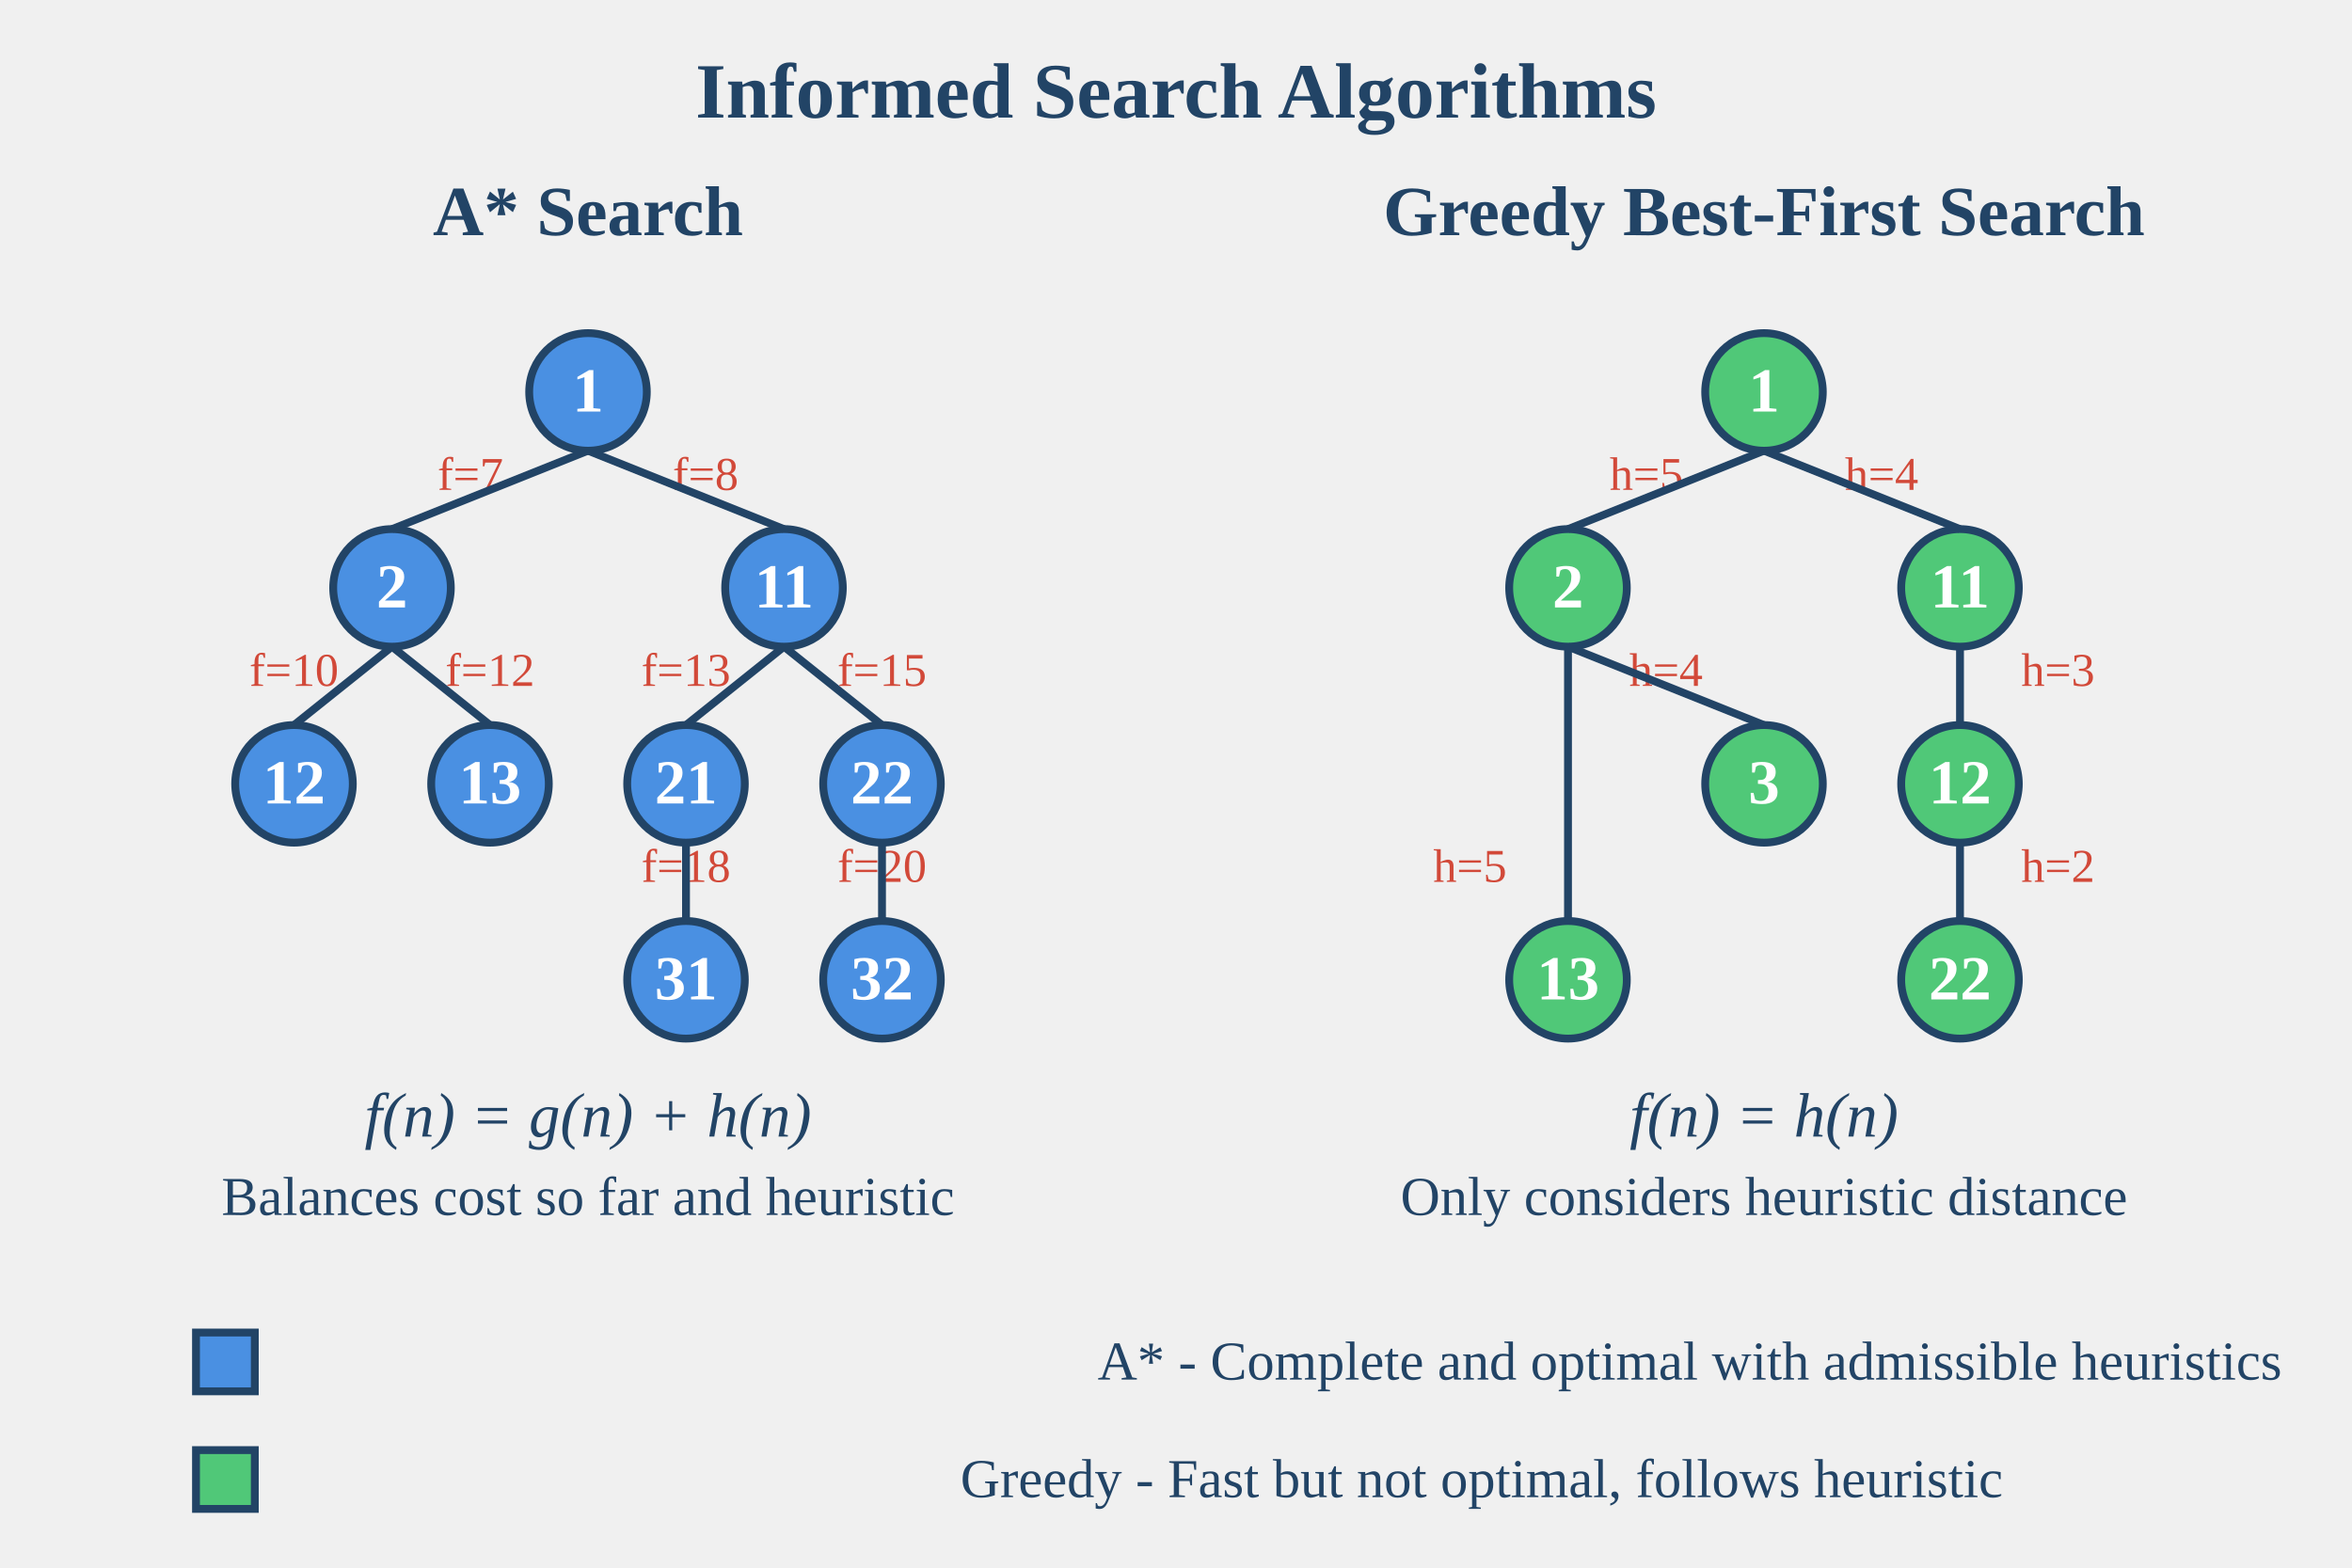
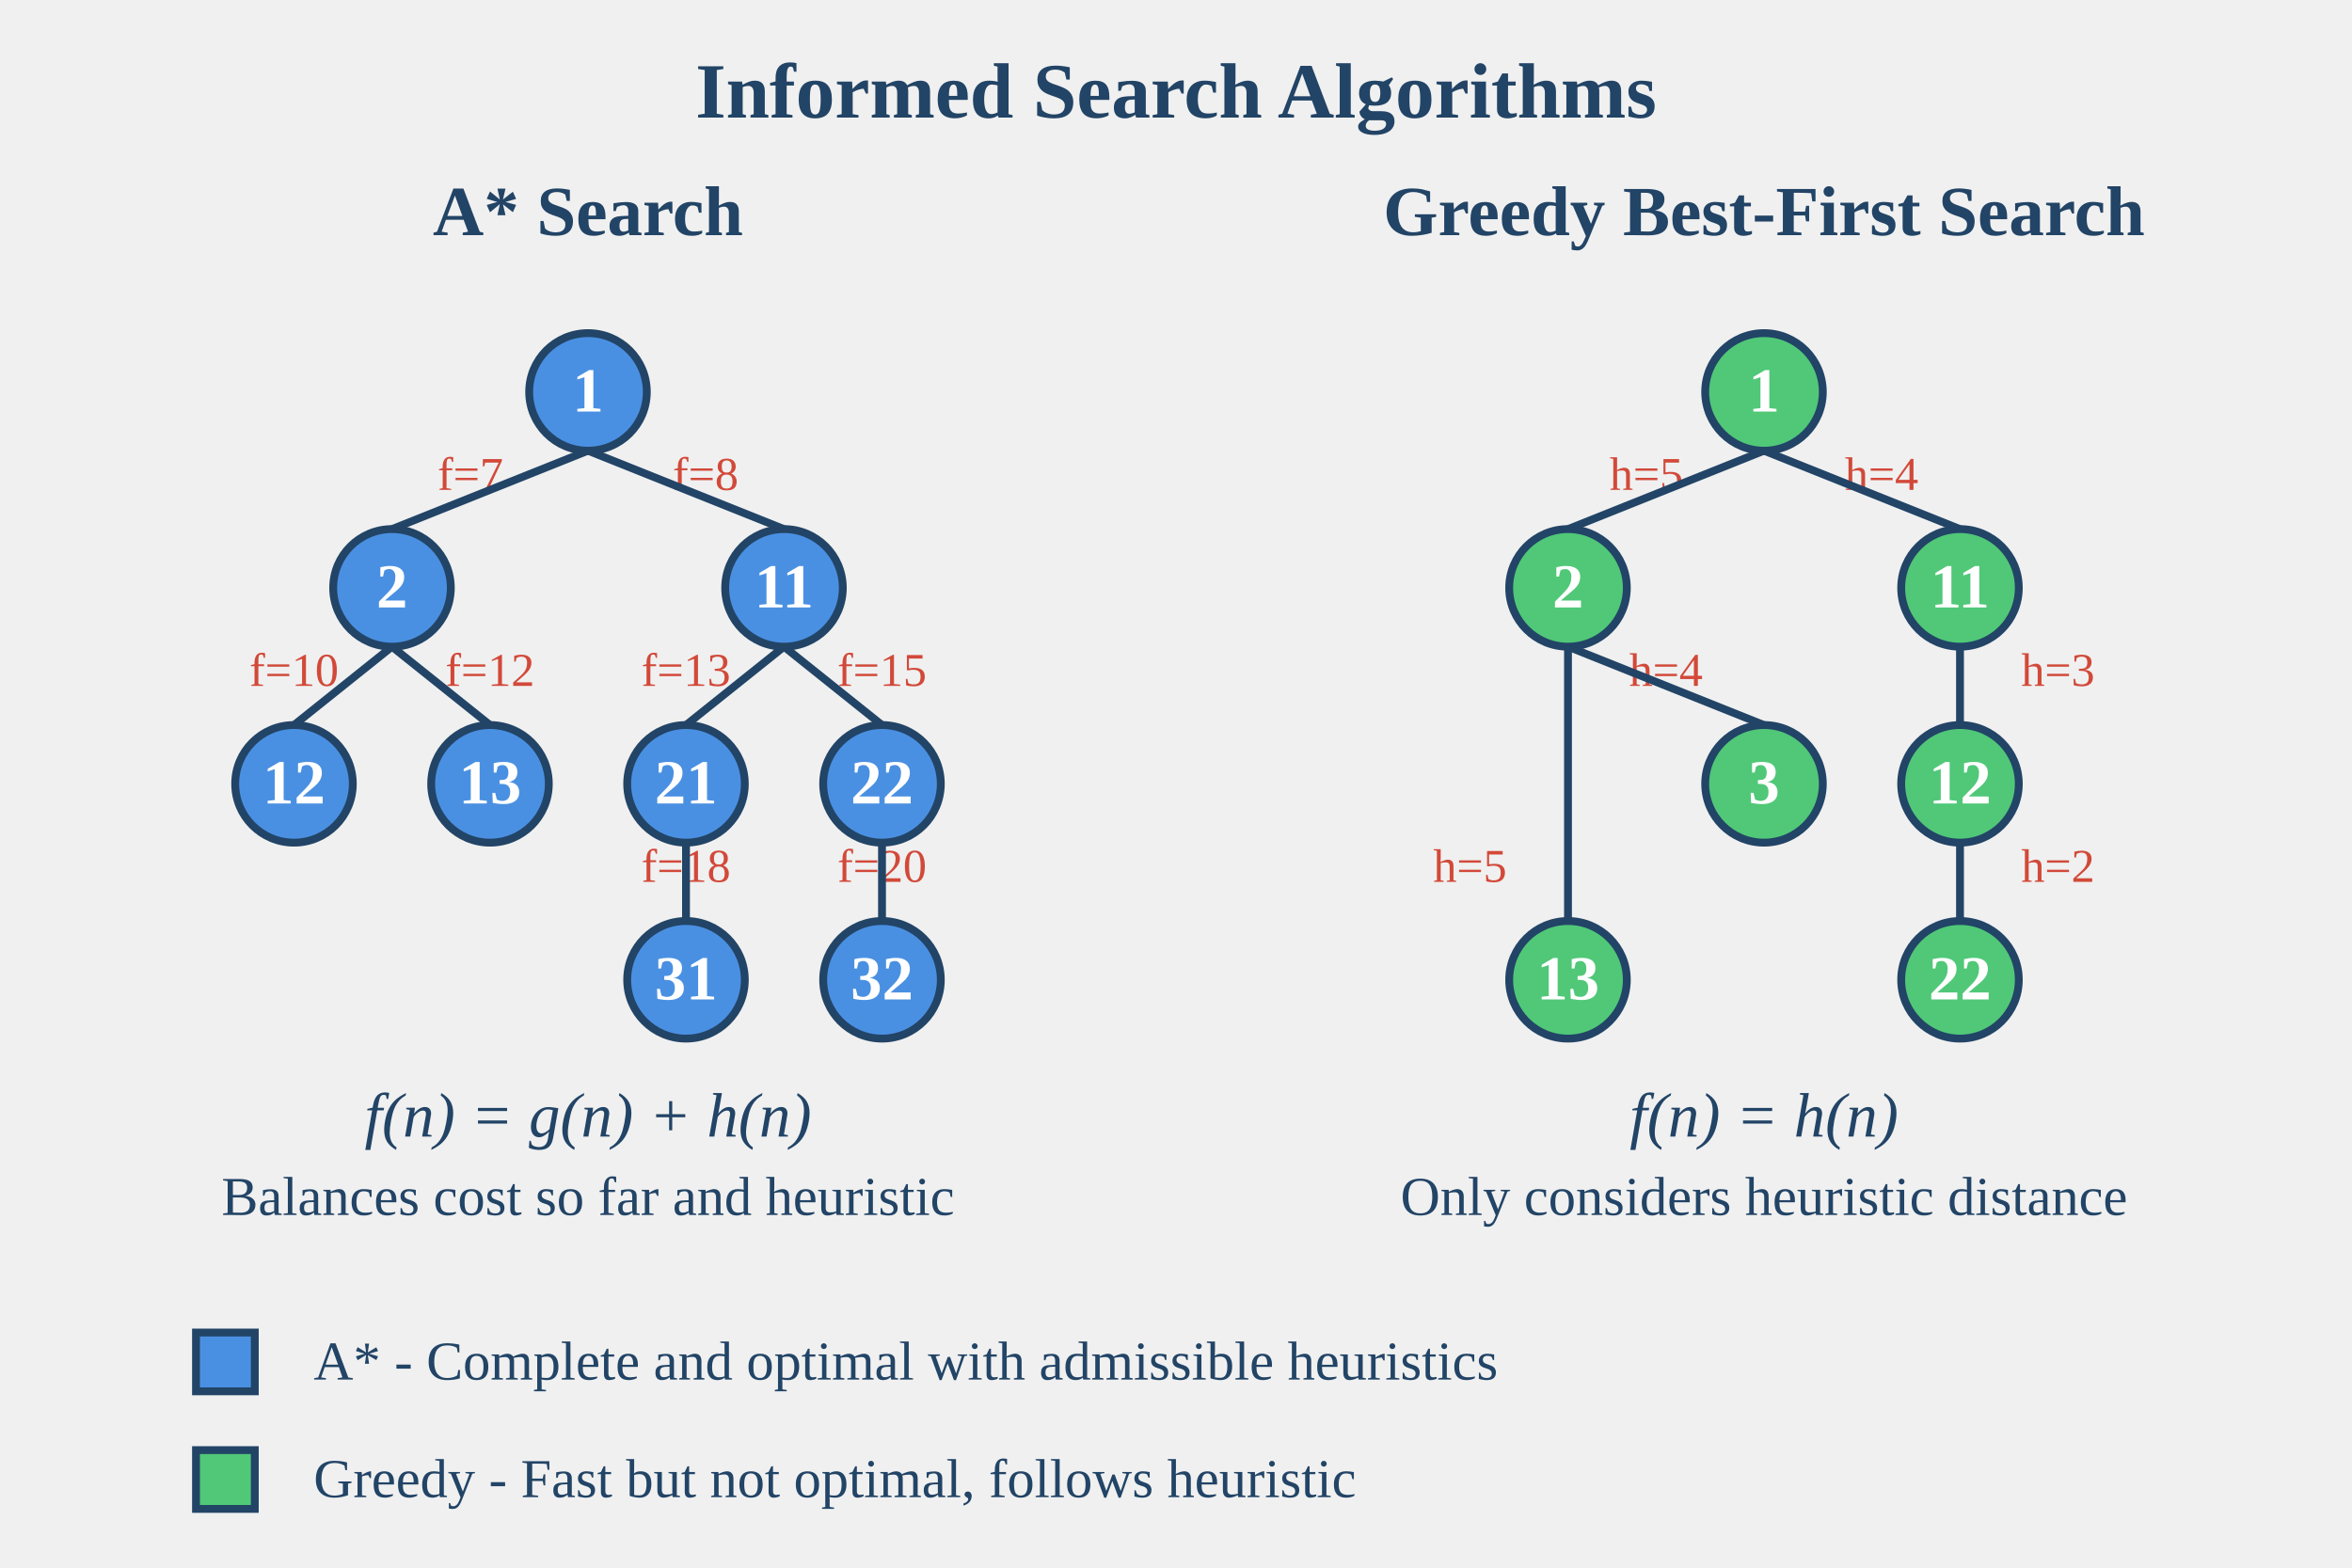
<svg xmlns="http://www.w3.org/2000/svg" width="600" height="400">
  <text x="300" y="30" text-anchor="middle" fill="#224466" font-size="20" font-weight="bold">
        Informed Search Algorithms
    </text>
  <text x="150" y="60" text-anchor="middle" fill="#224466" font-size="18" font-weight="bold">
        A* Search
    </text>
  <circle cx="150" cy="100" r="15" fill="#4a90e2" stroke="#224466" stroke-width="2" />
  <text x="150" y="105" text-anchor="middle" fill="white" font-size="16" font-weight="bold">1</text>
  <circle cx="100" cy="150" r="15" fill="#4a90e2" stroke="#224466" stroke-width="2" />
  <text x="100" y="155" text-anchor="middle" fill="white" font-size="16" font-weight="bold">2</text>
  <circle cx="200" cy="150" r="15" fill="#4a90e2" stroke="#224466" stroke-width="2" />
  <text x="200" y="155" text-anchor="middle" fill="white" font-size="16" font-weight="bold">11</text>
  <circle cx="75" cy="200" r="15" fill="#4a90e2" stroke="#224466" stroke-width="2" />
  <text x="75" y="205" text-anchor="middle" fill="white" font-size="16" font-weight="bold">12</text>
  <circle cx="125" cy="200" r="15" fill="#4a90e2" stroke="#224466" stroke-width="2" />
  <text x="125" y="205" text-anchor="middle" fill="white" font-size="16" font-weight="bold">13</text>
  <circle cx="175" cy="200" r="15" fill="#4a90e2" stroke="#224466" stroke-width="2" />
  <text x="175" y="205" text-anchor="middle" fill="white" font-size="16" font-weight="bold">21</text>
  <circle cx="225" cy="200" r="15" fill="#4a90e2" stroke="#224466" stroke-width="2" />
  <text x="225" y="205" text-anchor="middle" fill="white" font-size="16" font-weight="bold">22</text>
  <circle cx="175" cy="250" r="15" fill="#4a90e2" stroke="#224466" stroke-width="2" />
  <text x="175" y="255" text-anchor="middle" fill="white" font-size="16" font-weight="bold">31</text>
  <circle cx="225" cy="250" r="15" fill="#4a90e2" stroke="#224466" stroke-width="2" />
  <text x="225" y="255" text-anchor="middle" fill="white" font-size="16" font-weight="bold">32</text>
  <text x="120" y="125" text-anchor="middle" fill="#d24939" font-size="12">f=7</text>
  <text x="180" y="125" text-anchor="middle" fill="#d24939" font-size="12">f=8</text>
  <text x="75" y="175" text-anchor="middle" fill="#d24939" font-size="12">f=10</text>
  <text x="125" y="175" text-anchor="middle" fill="#d24939" font-size="12">f=12</text>
  <text x="175" y="175" text-anchor="middle" fill="#d24939" font-size="12">f=13</text>
  <text x="225" y="175" text-anchor="middle" fill="#d24939" font-size="12">f=15</text>
  <text x="175" y="225" text-anchor="middle" fill="#d24939" font-size="12">f=18</text>
  <text x="225" y="225" text-anchor="middle" fill="#d24939" font-size="12">f=20</text>
  <line x1="150" y1="115" x2="100" y2="135" stroke="#224466" stroke-width="2" />
  <line x1="150" y1="115" x2="200" y2="135" stroke="#224466" stroke-width="2" />
  <line x1="100" y1="165" x2="75" y2="185" stroke="#224466" stroke-width="2" />
  <line x1="100" y1="165" x2="125" y2="185" stroke="#224466" stroke-width="2" />
  <line x1="200" y1="165" x2="175" y2="185" stroke="#224466" stroke-width="2" />
  <line x1="200" y1="165" x2="225" y2="185" stroke="#224466" stroke-width="2" />
  <line x1="175" y1="215" x2="175" y2="235" stroke="#224466" stroke-width="2" />
  <line x1="225" y1="215" x2="225" y2="235" stroke="#224466" stroke-width="2" />
  <text x="450" y="60" text-anchor="middle" fill="#224466" font-size="18" font-weight="bold">
        Greedy Best-First Search
    </text>
  <circle cx="450" cy="100" r="15" fill="#50c878" stroke="#224466" stroke-width="2" />
  <text x="450" y="105" text-anchor="middle" fill="white" font-size="16" font-weight="bold">1</text>
  <circle cx="400" cy="150" r="15" fill="#50c878" stroke="#224466" stroke-width="2" />
  <text x="400" y="155" text-anchor="middle" fill="white" font-size="16" font-weight="bold">2</text>
  <circle cx="500" cy="150" r="15" fill="#50c878" stroke="#224466" stroke-width="2" />
  <text x="500" y="155" text-anchor="middle" fill="white" font-size="16" font-weight="bold">11</text>
  <circle cx="500" cy="200" r="15" fill="#50c878" stroke="#224466" stroke-width="2" />
  <text x="500" y="205" text-anchor="middle" fill="white" font-size="16" font-weight="bold">12</text>
  <circle cx="500" cy="250" r="15" fill="#50c878" stroke="#224466" stroke-width="2" />
  <text x="500" y="255" text-anchor="middle" fill="white" font-size="16" font-weight="bold">22</text>
  <circle cx="450" cy="200" r="15" fill="#50c878" stroke="#224466" stroke-width="2" />
  <text x="450" y="205" text-anchor="middle" fill="white" font-size="16" font-weight="bold">3</text>
  <circle cx="400" cy="250" r="15" fill="#50c878" stroke="#224466" stroke-width="2" />
  <text x="400" y="255" text-anchor="middle" fill="white" font-size="16" font-weight="bold">13</text>
  <text x="420" y="125" text-anchor="middle" fill="#d24939" font-size="12">h=5</text>
  <text x="480" y="125" text-anchor="middle" fill="#d24939" font-size="12">h=4</text>
  <text x="525" y="175" text-anchor="middle" fill="#d24939" font-size="12">h=3</text>
  <text x="525" y="225" text-anchor="middle" fill="#d24939" font-size="12">h=2</text>
  <text x="425" y="175" text-anchor="middle" fill="#d24939" font-size="12">h=4</text>
  <text x="375" y="225" text-anchor="middle" fill="#d24939" font-size="12">h=5</text>
  <line x1="450" y1="115" x2="400" y2="135" stroke="#224466" stroke-width="2" />
  <line x1="450" y1="115" x2="500" y2="135" stroke="#224466" stroke-width="2" />
  <line x1="500" y1="165" x2="500" y2="185" stroke="#224466" stroke-width="2" />
  <line x1="500" y1="215" x2="500" y2="235" stroke="#224466" stroke-width="2" />
  <line x1="400" y1="165" x2="450" y2="185" stroke="#224466" stroke-width="2" />
  <line x1="400" y1="165" x2="400" y2="235" stroke="#224466" stroke-width="2" />
  <text x="150" y="290" text-anchor="middle" fill="#224466" font-size="16" font-style="italic">f(n) = g(n) + h(n)</text>
  <text x="150" y="310" text-anchor="middle" fill="#224466" font-size="14">Balances cost so far and heuristic</text>
  <text x="450" y="290" text-anchor="middle" fill="#224466" font-size="16" font-style="italic">f(n) = h(n)</text>
  <text x="450" y="310" text-anchor="middle" fill="#224466" font-size="14">Only considers heuristic distance</text>
  <rect x="50" y="340" width="15" height="15" fill="#4a90e2" stroke="#224466" stroke-width="2" />
-   <text x="280" y="352" fill="#224466" font-size="14">A* - Complete and optimal with admissible heuristics</text>
+   <text x="80" y="352" fill="#224466" font-size="14">A* - Complete and optimal with admissible heuristics</text>
  <rect x="50" y="370" width="15" height="15" fill="#50c878" stroke="#224466" stroke-width="2" />
-   <text x="245" y="382" fill="#224466" font-size="14">Greedy - Fast but not optimal, follows heuristic</text>
+   <text x="80" y="382" fill="#224466" font-size="14">Greedy - Fast but not optimal, follows heuristic</text>
</svg>
